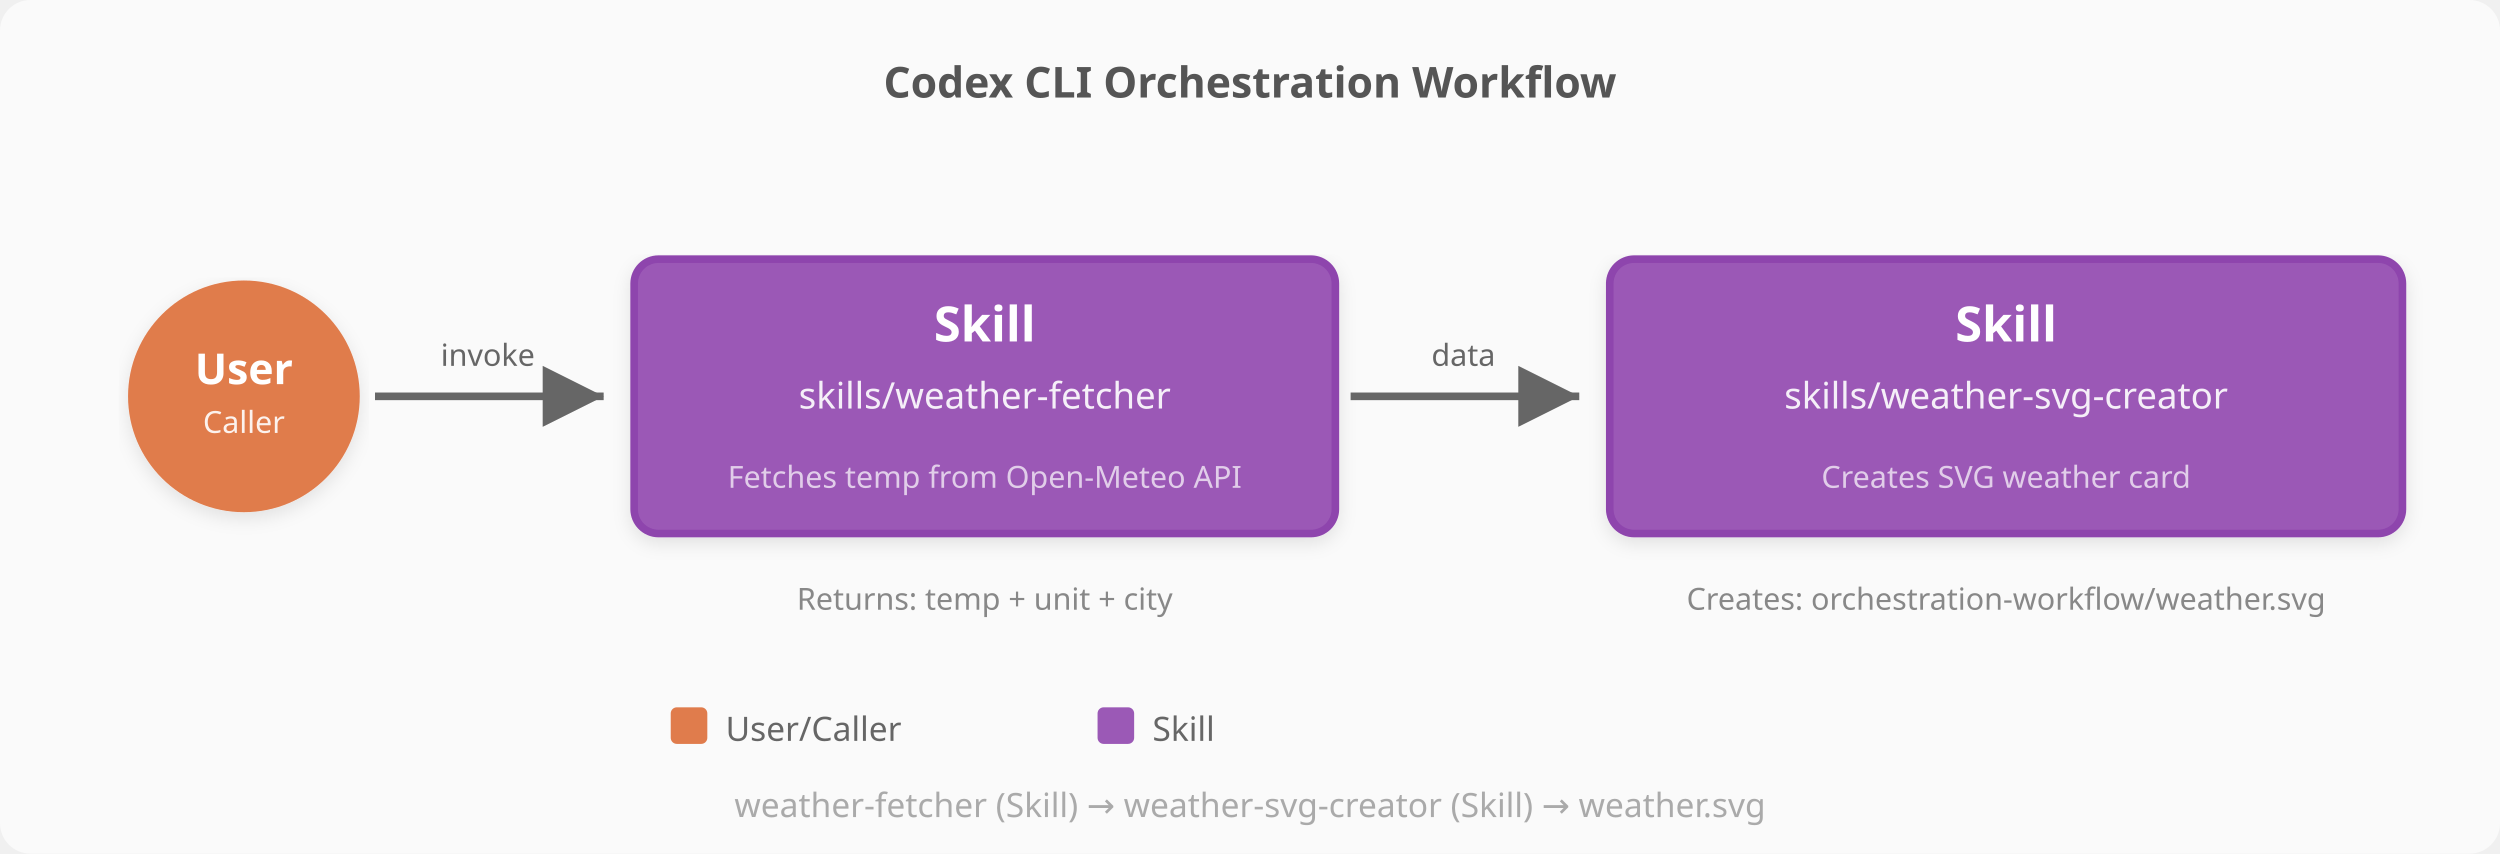
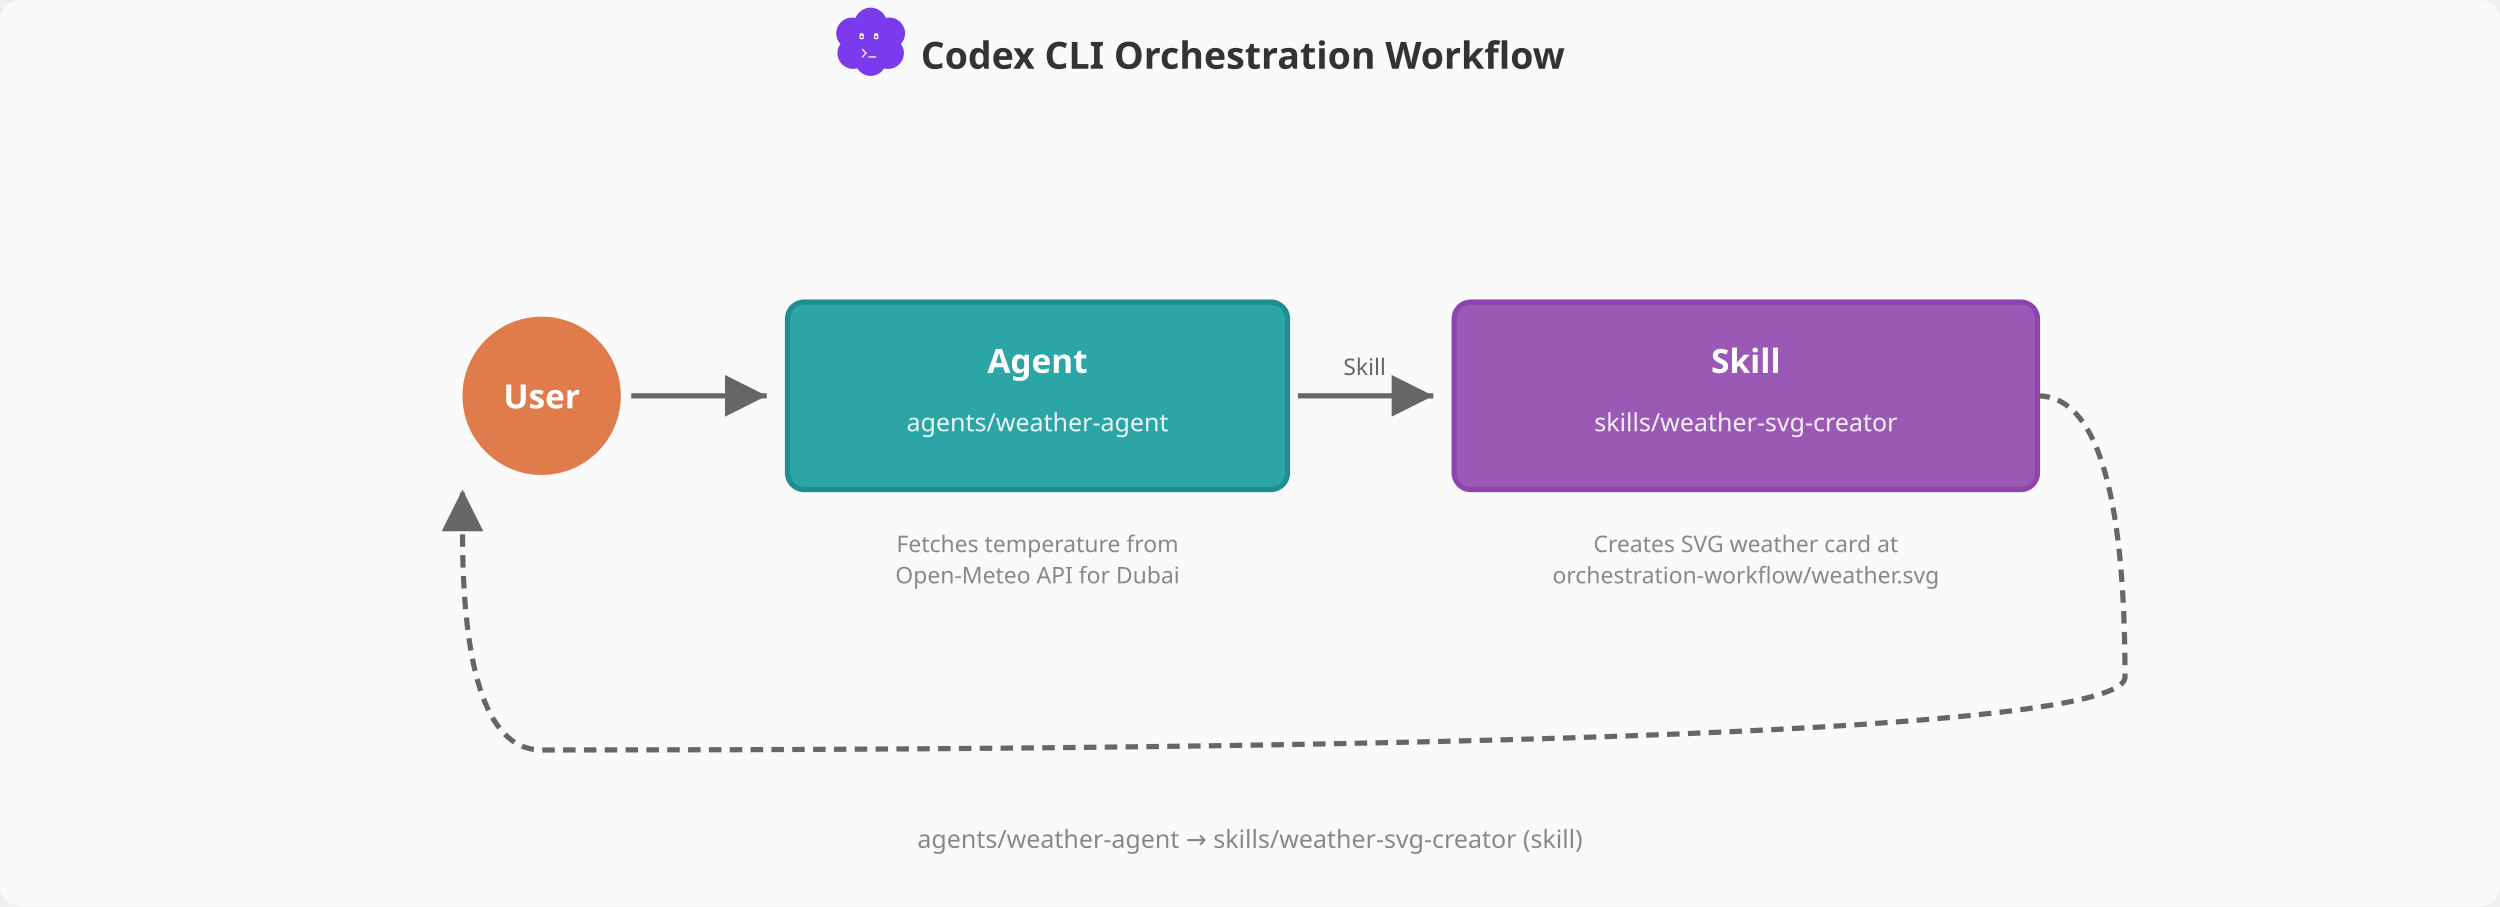
- <svg xmlns="http://www.w3.org/2000/svg" viewBox="0 0 820 280" width="820" height="280">
+ <svg xmlns="http://www.w3.org/2000/svg" viewBox="0 0 1200 435" width="1200" height="435">
  <defs>
    <marker id="arrow" markerWidth="10" markerHeight="10" refX="8" refY="4" orient="auto">
      <path d="M0,0 L0,8 L8,4 z" fill="#666" />
    </marker>
-     <filter id="shadow" x="-4%" y="-4%" width="108%" height="116%">
-       <feDropShadow dx="0" dy="2" stdDeviation="3" flood-opacity="0.1" />
-     </filter>
+     <clipPath id="hdrCloud">
+       <circle cx="128" cy="68" r="56" />
+       <circle cx="192" cy="100" r="54" />
+       <circle cx="188" cy="168" r="54" />
+       <circle cx="128" cy="192" r="54" />
+       <circle cx="68" cy="168" r="54" />
+       <circle cx="64" cy="100" r="54" />
+       <circle cx="128" cy="130" r="60" />
+     </clipPath>
  </defs>
-   <rect width="820" height="280" fill="#fafafa" rx="10" />
-   <text x="410" y="32" text-anchor="middle" fill="#555" font-family="system-ui" font-size="14" font-weight="bold">Codex CLI Orchestration Workflow</text>
-   <circle cx="80" cy="130" r="38" fill="#E07C4C" filter="url(#shadow)" />
-   <text x="80" y="126" text-anchor="middle" fill="white" font-family="system-ui" font-size="14" font-weight="bold">User</text>
-   <text x="80" y="142" text-anchor="middle" fill="white" font-family="system-ui" font-size="10" opacity="0.9">Caller</text>
-   <line x1="123" y1="130" x2="198" y2="130" stroke="#666" stroke-width="2.5" marker-end="url(#arrow)" />
-   <text x="160" y="120" text-anchor="middle" fill="#666" font-family="system-ui" font-size="10">invoke</text>
-   <rect x="208" y="85" width="230" height="90" rx="8" fill="#9B59B6" stroke="#8E44AD" stroke-width="2.5" filter="url(#shadow)" />
-   <text x="323" y="112" text-anchor="middle" fill="white" font-family="system-ui" font-size="16" font-weight="bold">Skill</text>
-   <text x="323" y="134" text-anchor="middle" fill="white" font-family="system-ui" font-size="12" opacity="0.9">skills/weather-fetcher</text>
-   <text x="323" y="160" text-anchor="middle" fill="white" font-family="system-ui" font-size="10" opacity="0.7">Fetches temp from Open-Meteo API</text>
-   <text x="323" y="200" text-anchor="middle" fill="#888" font-family="system-ui" font-size="10">Returns: temp + unit + city</text>
-   <line x1="443" y1="130" x2="518" y2="130" stroke="#666" stroke-width="2.5" marker-end="url(#arrow)" />
-   <text x="480" y="120" text-anchor="middle" fill="#666" font-family="system-ui" font-size="10">data</text>
-   <rect x="528" y="85" width="260" height="90" rx="8" fill="#9B59B6" stroke="#8E44AD" stroke-width="2.5" filter="url(#shadow)" />
-   <text x="658" y="112" text-anchor="middle" fill="white" font-family="system-ui" font-size="16" font-weight="bold">Skill</text>
-   <text x="658" y="134" text-anchor="middle" fill="white" font-family="system-ui" font-size="12" opacity="0.9">skills/weather-svg-creator</text>
-   <text x="658" y="160" text-anchor="middle" fill="white" font-family="system-ui" font-size="10" opacity="0.7">Creates SVG weather card</text>
-   <text x="658" y="200" text-anchor="middle" fill="#888" font-family="system-ui" font-size="10">Creates: orchestration-workflow/weather.svg</text>
-   <rect x="220" y="232" width="12" height="12" rx="2" fill="#E07C4C" />
-   <text x="238" y="243" fill="#666" font-family="system-ui" font-size="11">User/Caller</text>
-   <rect x="360" y="232" width="12" height="12" rx="2" fill="#9B59B6" />
-   <text x="378" y="243" fill="#666" font-family="system-ui" font-size="11">Skill</text>
-   <text x="410" y="268" text-anchor="middle" fill="#aaa" font-family="system-ui" font-size="11">
-     weather-fetcher (Skill) → weather-svg-creator (Skill) → weather.svg
+   <rect width="1200" height="435" fill="#fafafa" rx="10" />
+   <g transform="translate(400, 2) scale(0.14)">
+     <rect x="0" y="0" width="256" height="256" fill="#7C3AED" clip-path="url(#hdrCloud)" />
+     <rect x="90" y="100" width="14" height="20" rx="4" fill="white" />
+     <circle cx="97" cy="112" r="3.5" fill="#4C1D95" />
+     <rect x="140" y="100" width="14" height="20" rx="4" fill="white" />
+     <circle cx="147" cy="112" r="3.5" fill="#4C1D95" />
+     <line x1="100" y1="155" x2="112" y2="168" stroke="white" stroke-width="5" stroke-linecap="round" opacity="0.85" />
+     <line x1="112" y1="168" x2="100" y2="181" stroke="white" stroke-width="5" stroke-linecap="round" opacity="0.85" />
+     <line x1="122" y1="181" x2="145" y2="181" stroke="white" stroke-width="5" stroke-linecap="round" opacity="0.85" />
+   </g>
+   <text x="442" y="33" text-anchor="start" fill="#333" font-family="system-ui" font-size="18" font-weight="bold">Codex CLI Orchestration Workflow</text>
+   <circle cx="260" cy="190" r="38" fill="#E07C4C" />
+   <text x="260" y="196" text-anchor="middle" fill="white" font-family="system-ui" font-size="16" font-weight="bold">User</text>
+   <line x1="303" y1="190" x2="368" y2="190" stroke="#666" stroke-width="2.5" marker-end="url(#arrow)" />
+   <rect x="378" y="145" width="240" height="90" rx="8" fill="#2BA5A5" stroke="#1E8F8F" stroke-width="2.5" />
+   <text x="498" y="179" text-anchor="middle" fill="white" font-family="system-ui" font-size="16" font-weight="bold">Agent</text>
+   <text x="498" y="207" text-anchor="middle" fill="white" font-family="system-ui" font-size="12" opacity="0.9">agents/weather-agent</text>
+   <text x="498" y="265" text-anchor="middle" fill="#888" font-family="system-ui" font-size="11">Fetches temperature from</text>
+   <text x="498" y="280" text-anchor="middle" fill="#888" font-family="system-ui" font-size="11">Open-Meteo API for Dubai</text>
+   <line x1="623" y1="190" x2="688" y2="190" stroke="#666" stroke-width="2.5" marker-end="url(#arrow)" />
+   <text x="655" y="180" text-anchor="middle" fill="#666" font-family="system-ui" font-size="11">Skill</text>
+   <rect x="698" y="145" width="280" height="90" rx="8" fill="#9B59B6" stroke="#8E44AD" stroke-width="2.5" />
+   <text x="838" y="179" text-anchor="middle" fill="white" font-family="system-ui" font-size="16" font-weight="bold">Skill</text>
+   <text x="838" y="207" text-anchor="middle" fill="white" font-family="system-ui" font-size="12" opacity="0.9">skills/weather-svg-creator</text>
+   <text x="838" y="265" text-anchor="middle" fill="#888" font-family="system-ui" font-size="11">Creates SVG weather card at</text>
+   <text x="838" y="280" text-anchor="middle" fill="#888" font-family="system-ui" font-size="11">orchestration-workflow/weather.svg</text>
+   <path d="M 978 190 Q 1020 190 1020 325 Q 1020 360 260 360 Q 222 360 222 255 L 222 235" stroke="#666" stroke-width="2.5" fill="none" stroke-dasharray="6,4" marker-end="url(#arrow)" />
+   <text x="600" y="407" text-anchor="middle" fill="#888" font-family="system-ui" font-size="12">
+     agents/weather-agent → skills/weather-svg-creator (skill)
  </text>
</svg>
